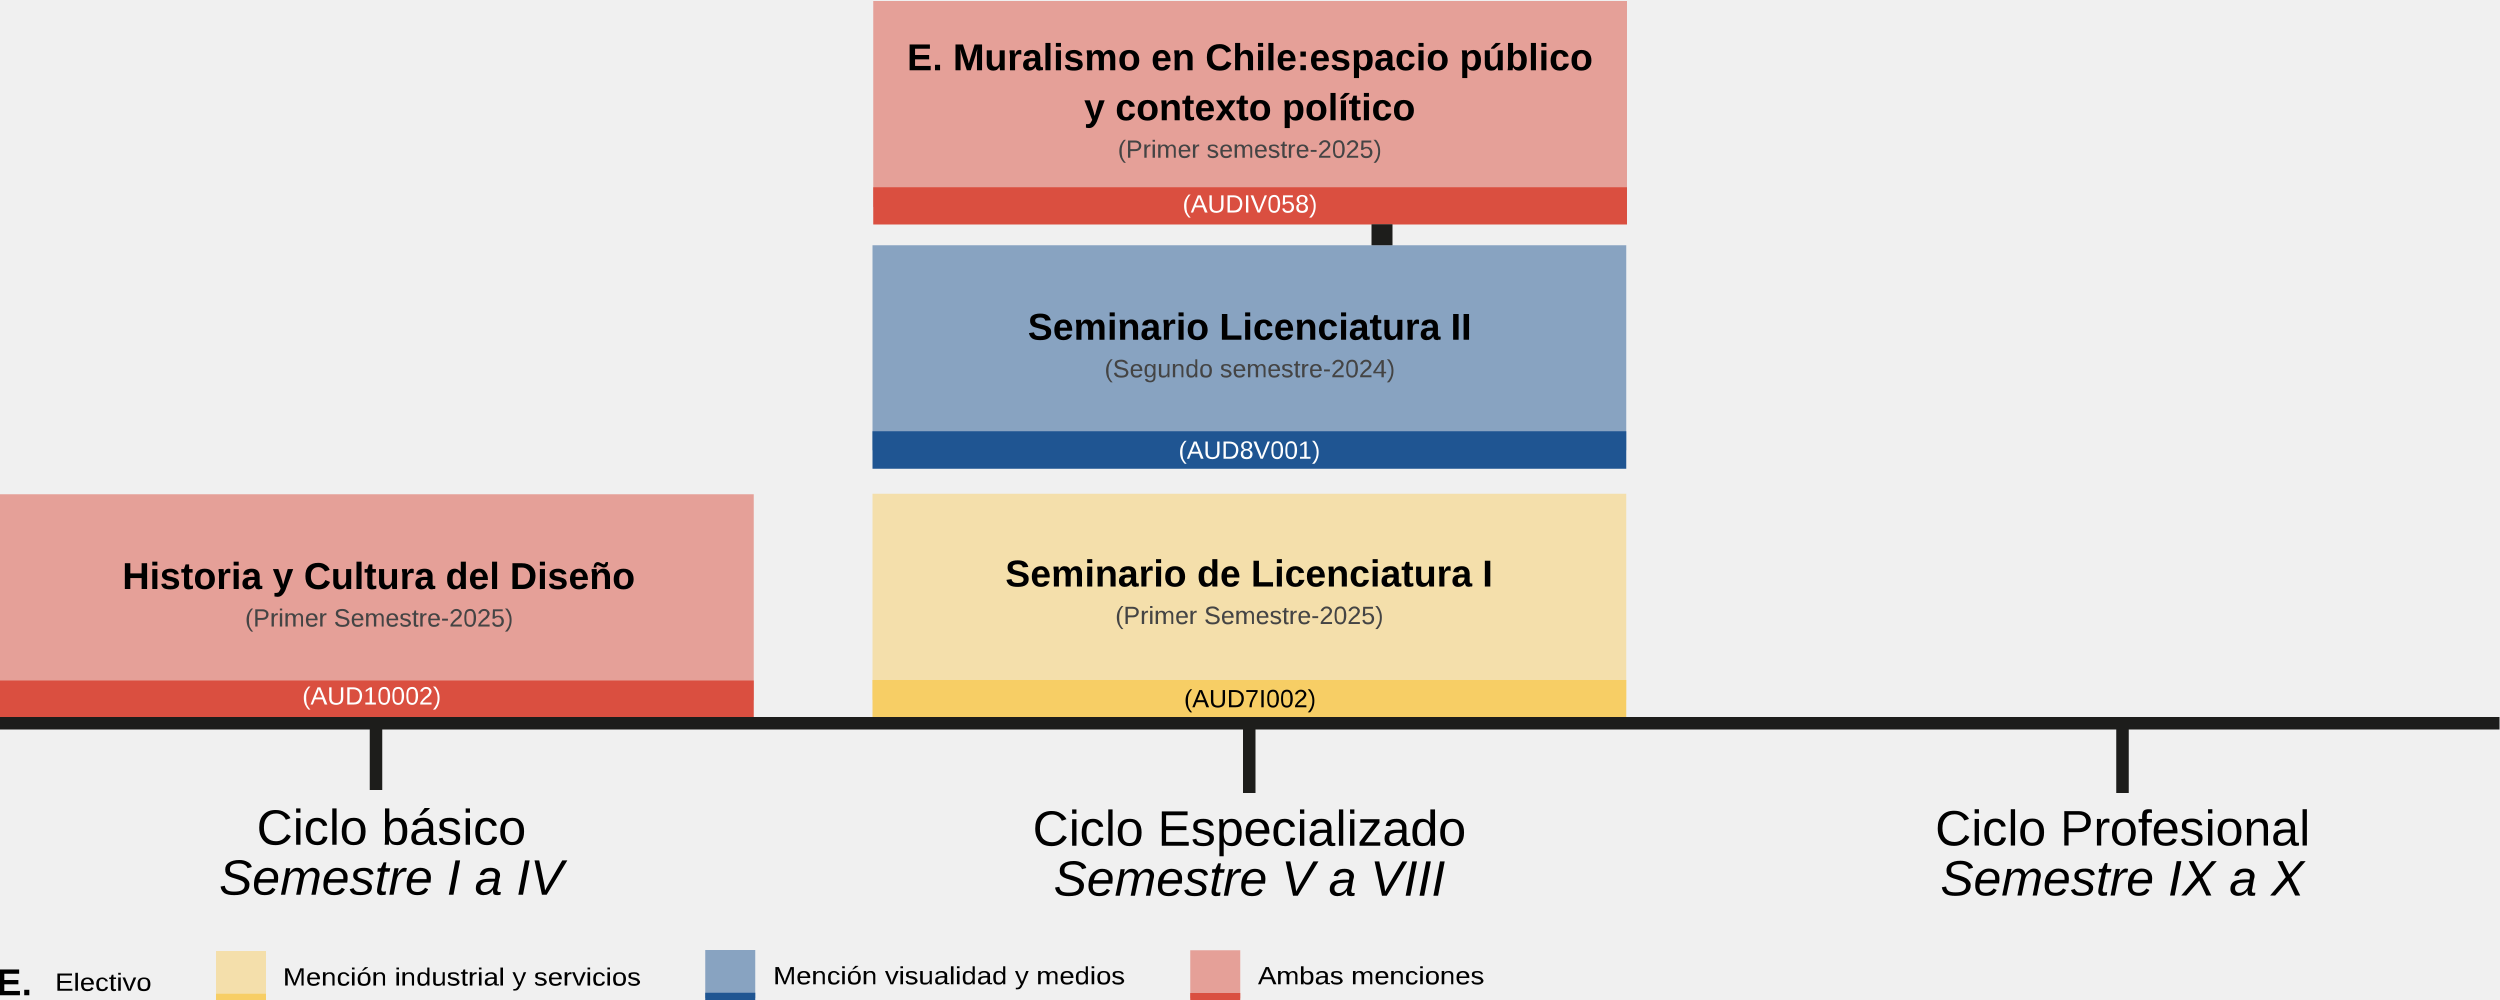
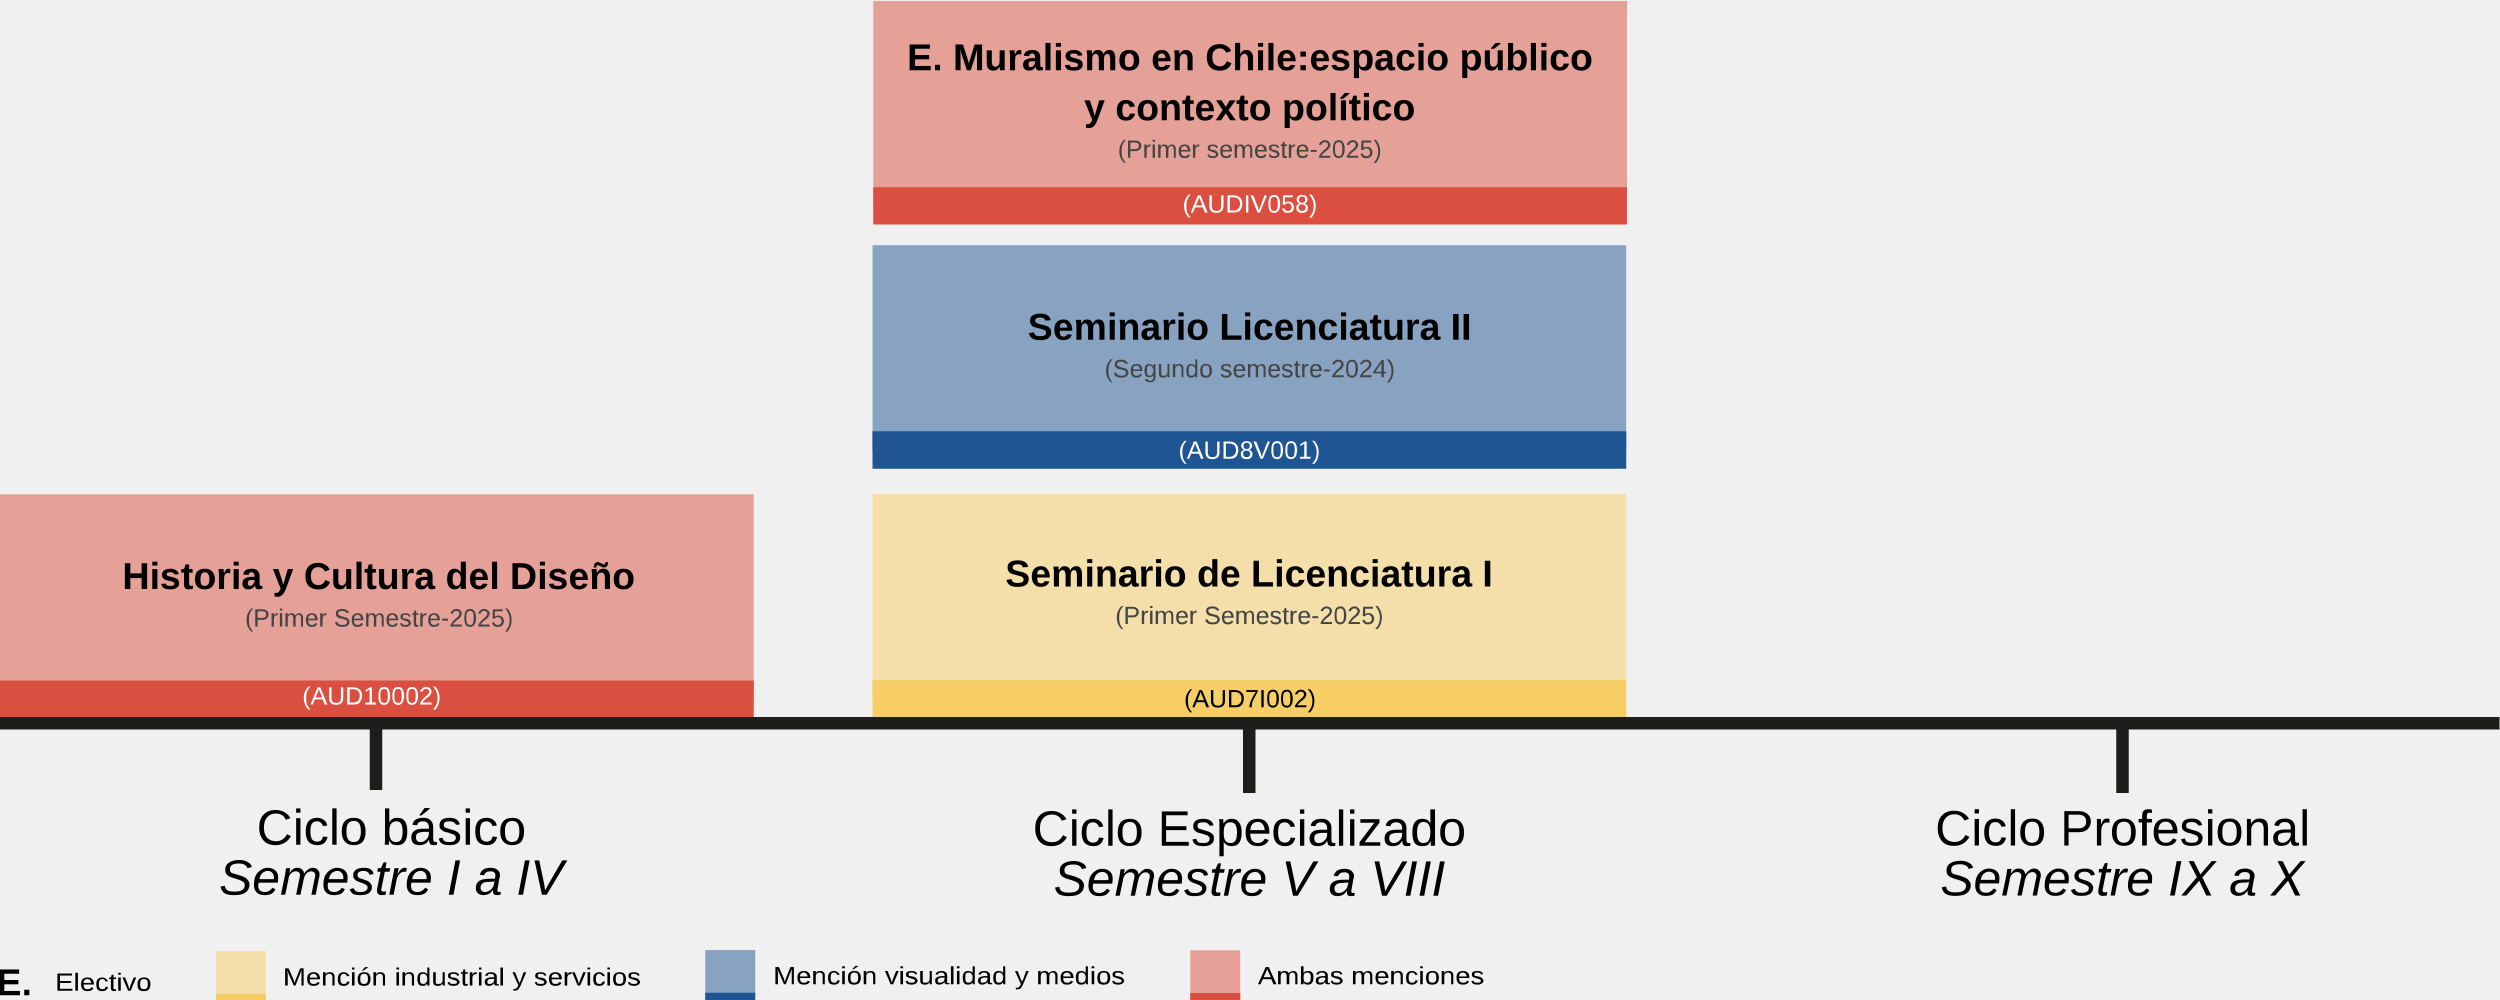
<svg xmlns="http://www.w3.org/2000/svg" id="Capa_1" data-name="Capa 1" viewBox="0 0 100 40">
  <defs>
    <style>
      .cls-1 {
        font-family: Arial-BoldMT, Arial;
        font-size: 1.5px;
        font-weight: 700;
      }

      .cls-1, .cls-2, .cls-3, .cls-4, .cls-5, .cls-6, .cls-7, .cls-8, .cls-9, .cls-10 {
        isolation: isolate;
      }

      .cls-11, .cls-2 {
        fill: #1f5592;
      }

      .cls-2, .cls-3, .cls-9 {
        opacity: .5;
      }

      .cls-3, .cls-12 {
        fill: #da4f40;
      }

      .cls-5, .cls-6, .cls-7, .cls-10 {
        font-family: ArialMT, Arial;
      }

      .cls-5, .cls-8 {
        font-size: 2px;
      }

      .cls-6 {
        fill: #fff;
      }

      .cls-6, .cls-7, .cls-10 {
        font-size: 1px;
      }

      .cls-7 {
        fill: #444;
      }

      .cls-8 {
        font-family: Arial-ItalicMT, Arial;
        font-style: italic;
      }

-       .cls-13 {
-         fill: #1d1d1b;
-       }
- 
-       .cls-9, .cls-14 {
+       .cls-9, .cls-13 {
        fill: #f7ce65;
      }

-       .cls-15 {
+       .cls-14 {
        fill: none;
        stroke: #1d1d1b;
        stroke-miterlimit: 10;
        stroke-width: .5px;
      }
    </style>
  </defs>
  <g id="Simbología">
    <g id="V">
      <g>
        <g>
          <rect class="cls-2" x="28.21" y="38" width="2" height="1.92" />
          <rect class="cls-11" x="28.21" y="39.71" width="2" height=".29" />
        </g>
        <g class="cls-4">
-           <text class="cls-10" transform="translate(30.93 39.37) scale(1.1 1)">
-             <tspan x="0" y="0">Mención visualidad y medios</tspan>
-           </text>
+           <g class="cls-4">
+             <text class="cls-10" transform="translate(30.93 39.37) scale(1.1 1)">
+               <tspan x="0" y="0">Mención visualidad y medios</tspan>
+             </text>
+           </g>
        </g>
      </g>
    </g>
    <g id="I">
      <g>
        <g>
          <rect class="cls-9" x="8.64" y="38.04" width="2" height="1.92" />
-           <rect class="cls-14" x="8.64" y="39.75" width="2" height=".29" />
-         </g>
-         <g class="cls-4">
-           <text class="cls-10" transform="translate(11.32 39.42) scale(1.1 1)">
-             <tspan x="0" y="0">Mención industrial y servicios</tspan>
-           </text>
+           <rect class="cls-13" x="8.64" y="39.75" width="2" height=".29" />
+         </g>
+         <g class="cls-4">
+           <g class="cls-4">
+             <text class="cls-10" transform="translate(11.32 39.42) scale(1.1 1)">
+               <tspan x="0" y="0">Mención industrial y servicios</tspan>
+             </text>
+           </g>
        </g>
      </g>
    </g>
    <g id="DOS">
      <g>
        <g>
          <rect class="cls-3" x="47.61" y="38.01" width="2" height="1.92" />
          <rect class="cls-12" x="47.61" y="39.72" width="2" height=".29" />
        </g>
        <g class="cls-4">
-           <text class="cls-10" transform="translate(50.32 39.37) scale(1.1 1)">
-             <tspan x="0" y="0">Ambas menciones</tspan>
-           </text>
+           <g class="cls-4">
+             <text class="cls-10" transform="translate(50.32 39.37) scale(1.1 1)">
+               <tspan x="0" y="0">Ambas menciones</tspan>
+             </text>
+           </g>
        </g>
      </g>
    </g>
    <g id="ELECTIVO">
      <g id="ELEC">
        <g class="cls-4">
-           <text class="cls-10" transform="translate(2.21 39.63) scale(1.1 1)">
-             <tspan x="0" y="0">Electivo</tspan>
-           </text>
-         </g>
-         <g class="cls-4">
-           <text class="cls-1" transform="translate(-.14 39.81)">
-             <tspan x="0" y="0">E.</tspan>
-           </text>
+           <g class="cls-4">
+             <text class="cls-10" transform="translate(2.21 39.63) scale(1.1 1)">
+               <tspan x="0" y="0">Electivo</tspan>
+             </text>
+           </g>
+         </g>
+         <g class="cls-4">
+           <g class="cls-4">
+             <text class="cls-1" transform="translate(-.14 39.81)">
+               <tspan x="0" y="0">E.</tspan>
+             </text>
+           </g>
        </g>
      </g>
    </g>
  </g>
  <g id="Cuadros">
    <g id="AZUL">
      <g id="B2">
        <g>
          <rect class="cls-2" x="34.9" y="9.81" width="30.15" height="8.2" />
          <rect class="cls-11" x="34.9" y="17.25" width="30.15" height="1.5" />
        </g>
      </g>
    </g>
    <g id="AMARILLO">
      <g id="A2">
        <g>
          <rect class="cls-9" x="34.9" y="19.75" width="30.15" height="8.24" />
-           <rect class="cls-14" x="34.9" y="27.2" width="30.15" height="1.49" />
+           <rect class="cls-13" x="34.9" y="27.2" width="30.15" height="1.49" />
        </g>
      </g>
    </g>
    <g id="ROJO">
      <g id="_1" data-name=" 1">
        <g>
-           <rect class="cls-3" x="0" y="19.77" width="30.15" height="8.24" />
-           <rect class="cls-12" x="0" y="27.22" width="30.15" height="1.49" />
+           <rect class="cls-3" y="19.77" width="30.15" height="8.24" />
+           <rect class="cls-12" y="27.22" width="30.15" height="1.49" />
        </g>
      </g>
      <g id="_2" data-name=" 2">
        <g>
          <rect class="cls-3" x="34.93" y=".04" width="30.15" height="8.24" />
          <rect class="cls-12" x="34.93" y="7.49" width="30.15" height="1.49" />
        </g>
      </g>
    </g>
  </g>
  <g id="TEXTO">
    <g id="T1">
      <g class="cls-4">
-         <text class="cls-1" transform="translate(4.9 23.56)">
-           <tspan x="0" y="0">Historia y Cultura del Diseño</tspan>
-         </text>
-         <text class="cls-7" transform="translate(9.8 25.06)">
-           <tspan x="0" y="0">(Primer Semestre-2025)</tspan>
-         </text>
+         <g class="cls-4">
+           <text class="cls-1" transform="translate(4.9 23.56)">
+             <tspan x="0" y="0">Historia y Cultura del Diseño</tspan>
+           </text>
+         </g>
+         <g class="cls-4">
+           <text class="cls-7" transform="translate(9.8 25.06)">
+             <tspan x="0" y="0">(Primer Semestre-2025)</tspan>
+           </text>
+         </g>
      </g>
    </g>
    <g id="T2">
      <g class="cls-4">
-         <text class="cls-1" transform="translate(40.21 23.46)">
-           <tspan x="0" y="0">Seminario de Licenciatura I</tspan>
-         </text>
-         <text class="cls-7" transform="translate(44.61 24.96)">
-           <tspan x="0" y="0">(Primer Semestre-2025)</tspan>
-         </text>
-       </g>
-       <g class="cls-4">
-         <text class="cls-1" transform="translate(41.11 13.59)">
-           <tspan x="0" y="0">Seminario Licenciatura II</tspan>
-         </text>
-         <text class="cls-7" transform="translate(44.18 15.09)">
-           <tspan x="0" y="0">(Segundo semestre-2024)</tspan>
-         </text>
-       </g>
-       <g class="cls-4">
-         <text class="cls-1" transform="translate(36.29 2.81)">
-           <tspan x="0" y="0">E. Muralismo en Chile:espacio público </tspan>
-         </text>
-         <text class="cls-1" transform="translate(43.36 4.81)">
-           <tspan x="0" y="0">y contexto político</tspan>
-         </text>
-         <text class="cls-7" transform="translate(44.71 6.31)">
-           <tspan x="0" y="0">(Primer semestre-2025)</tspan>
-         </text>
+         <g class="cls-4">
+           <text class="cls-1" transform="translate(40.21 23.46)">
+             <tspan x="0" y="0">Seminario de Licenciatura I</tspan>
+           </text>
+         </g>
+         <g class="cls-4">
+           <text class="cls-7" transform="translate(44.61 24.96)">
+             <tspan x="0" y="0">(Primer Semestre-2025)</tspan>
+           </text>
+         </g>
+       </g>
+       <g class="cls-4">
+         <g class="cls-4">
+           <text class="cls-1" transform="translate(41.11 13.59)">
+             <tspan x="0" y="0">Seminario Licenciatura II</tspan>
+           </text>
+         </g>
+         <g class="cls-4">
+           <text class="cls-7" transform="translate(44.18 15.09)">
+             <tspan x="0" y="0">(Segundo semestre-2024)</tspan>
+           </text>
+         </g>
+       </g>
+       <g class="cls-4">
+         <g class="cls-4">
+           <text class="cls-1" transform="translate(36.29 2.81)">
+             <tspan x="0" y="0">E. Muralismo en Chile:espacio público</tspan>
+           </text>
+         </g>
+         <g class="cls-4">
+           <text class="cls-1" transform="translate(43.36 4.81)">
+             <tspan x="0" y="0">y contexto político</tspan>
+           </text>
+         </g>
+         <g class="cls-4">
+           <text class="cls-7" transform="translate(44.71 6.31)">
+             <tspan x="0" y="0">(Primer semestre-2025)</tspan>
+           </text>
+         </g>
      </g>
    </g>
  </g>
  <g id="CODIGO">
    <g id="C1">
      <g class="cls-4">
-         <text class="cls-6" transform="translate(12.09 28.18)">
-           <tspan x="0" y="0">(AUD10002)</tspan>
-         </text>
+         <g class="cls-4">
+           <text class="cls-6" transform="translate(12.09 28.18)">
+             <tspan x="0" y="0">(AUD10002)</tspan>
+           </text>
+         </g>
      </g>
    </g>
    <g id="C2">
      <g class="cls-4">
-         <text class="cls-10" transform="translate(47.36 28.29)">
-           <tspan x="0" y="0">(AUD7I002)</tspan>
-         </text>
-       </g>
-       <g class="cls-4">
-         <text class="cls-6" transform="translate(47.14 18.35)">
-           <tspan x="0" y="0">(AUD8V001)</tspan>
-         </text>
-       </g>
-       <g class="cls-4">
-         <text class="cls-6" transform="translate(47.3 8.5)">
-           <tspan x="0" y="0">(AUDIV058)</tspan>
-         </text>
+         <g class="cls-4">
+           <text class="cls-10" transform="translate(47.36 28.29)">
+             <tspan x="0" y="0">(AUD7I002)</tspan>
+           </text>
+         </g>
+       </g>
+       <g class="cls-4">
+         <g class="cls-4">
+           <text class="cls-6" transform="translate(47.14 18.35)">
+             <tspan x="0" y="0">(AUD8V001)</tspan>
+           </text>
+         </g>
+       </g>
+       <g class="cls-4">
+         <g class="cls-4">
+           <text class="cls-6" transform="translate(47.3 8.5)">
+             <tspan x="0" y="0">(AUDIV058)</tspan>
+           </text>
+         </g>
      </g>
    </g>
  </g>
  <g id="Línea">
    <g>
-       <line class="cls-15" x1="15.04" y1="31.6" x2="15.04" y2="28.8" />
-       <line class="cls-15" x1="-.03" y1="28.93" x2="99.98" y2="28.93" />
-       <line class="cls-15" x1="49.97" y1="31.72" x2="49.97" y2="28.93" />
-       <line class="cls-15" x1="84.9" y1="31.72" x2="84.9" y2="28.93" />
+       <line class="cls-14" x1="15.04" y1="31.6" x2="15.04" y2="28.8" />
+       <line class="cls-14" x1="-.03" y1="28.93" x2="99.98" y2="28.93" />
+       <line class="cls-14" x1="49.97" y1="31.72" x2="49.97" y2="28.93" />
+       <line class="cls-14" x1="84.9" y1="31.72" x2="84.9" y2="28.93" />
    </g>
    <g class="cls-4">
-       <text class="cls-5" transform="translate(10.26 33.79)">
-         <tspan x="0" y="0">Ciclo básico</tspan>
-       </text>
-       <text class="cls-8" transform="translate(8.76 35.79)">
-         <tspan x="0" y="0">Semestre I a IV</tspan>
-       </text>
+       <g class="cls-4">
+         <text class="cls-5" transform="translate(10.26 33.79)">
+           <tspan x="0" y="0">Ciclo básico</tspan>
+         </text>
+       </g>
+       <g class="cls-4">
+         <text class="cls-8" transform="translate(8.76 35.79)">
+           <tspan x="0" y="0">Semestre I a IV</tspan>
+         </text>
+       </g>
    </g>
    <g class="cls-4">
-       <text class="cls-5" transform="translate(41.3 33.83)">
-         <tspan x="0" y="0">Ciclo Especializado</tspan>
-       </text>
-       <text class="cls-8" transform="translate(42.14 35.83)">
-         <tspan x="0" y="0">Semestre V a VIII</tspan>
-       </text>
+       <g class="cls-4">
+         <text class="cls-5" transform="translate(41.3 33.83)">
+           <tspan x="0" y="0">Ciclo Especializado</tspan>
+         </text>
+       </g>
+       <g class="cls-4">
+         <text class="cls-8" transform="translate(42.14 35.83)">
+           <tspan x="0" y="0">Semestre V a VIII</tspan>
+         </text>
+       </g>
    </g>
    <g class="cls-4">
-       <text class="cls-5" transform="translate(77.4 33.82)">
-         <tspan x="0" y="0">Ciclo Profesional</tspan>
-       </text>
-       <text class="cls-8" transform="translate(77.61 35.82)">
-         <tspan x="0" y="0">Semestre IX a X</tspan>
-       </text>
-     </g>
-   </g>
-   <rect class="cls-13" x="54.86" y="8.97" width=".84" height=".84" />
+       <g class="cls-4">
+         <text class="cls-5" transform="translate(77.4 33.82)">
+           <tspan x="0" y="0">Ciclo Profesional</tspan>
+         </text>
+       </g>
+       <g class="cls-4">
+         <text class="cls-8" transform="translate(77.61 35.82)">
+           <tspan x="0" y="0">Semestre IX a X</tspan>
+         </text>
+       </g>
+     </g>
+   </g>
</svg>
